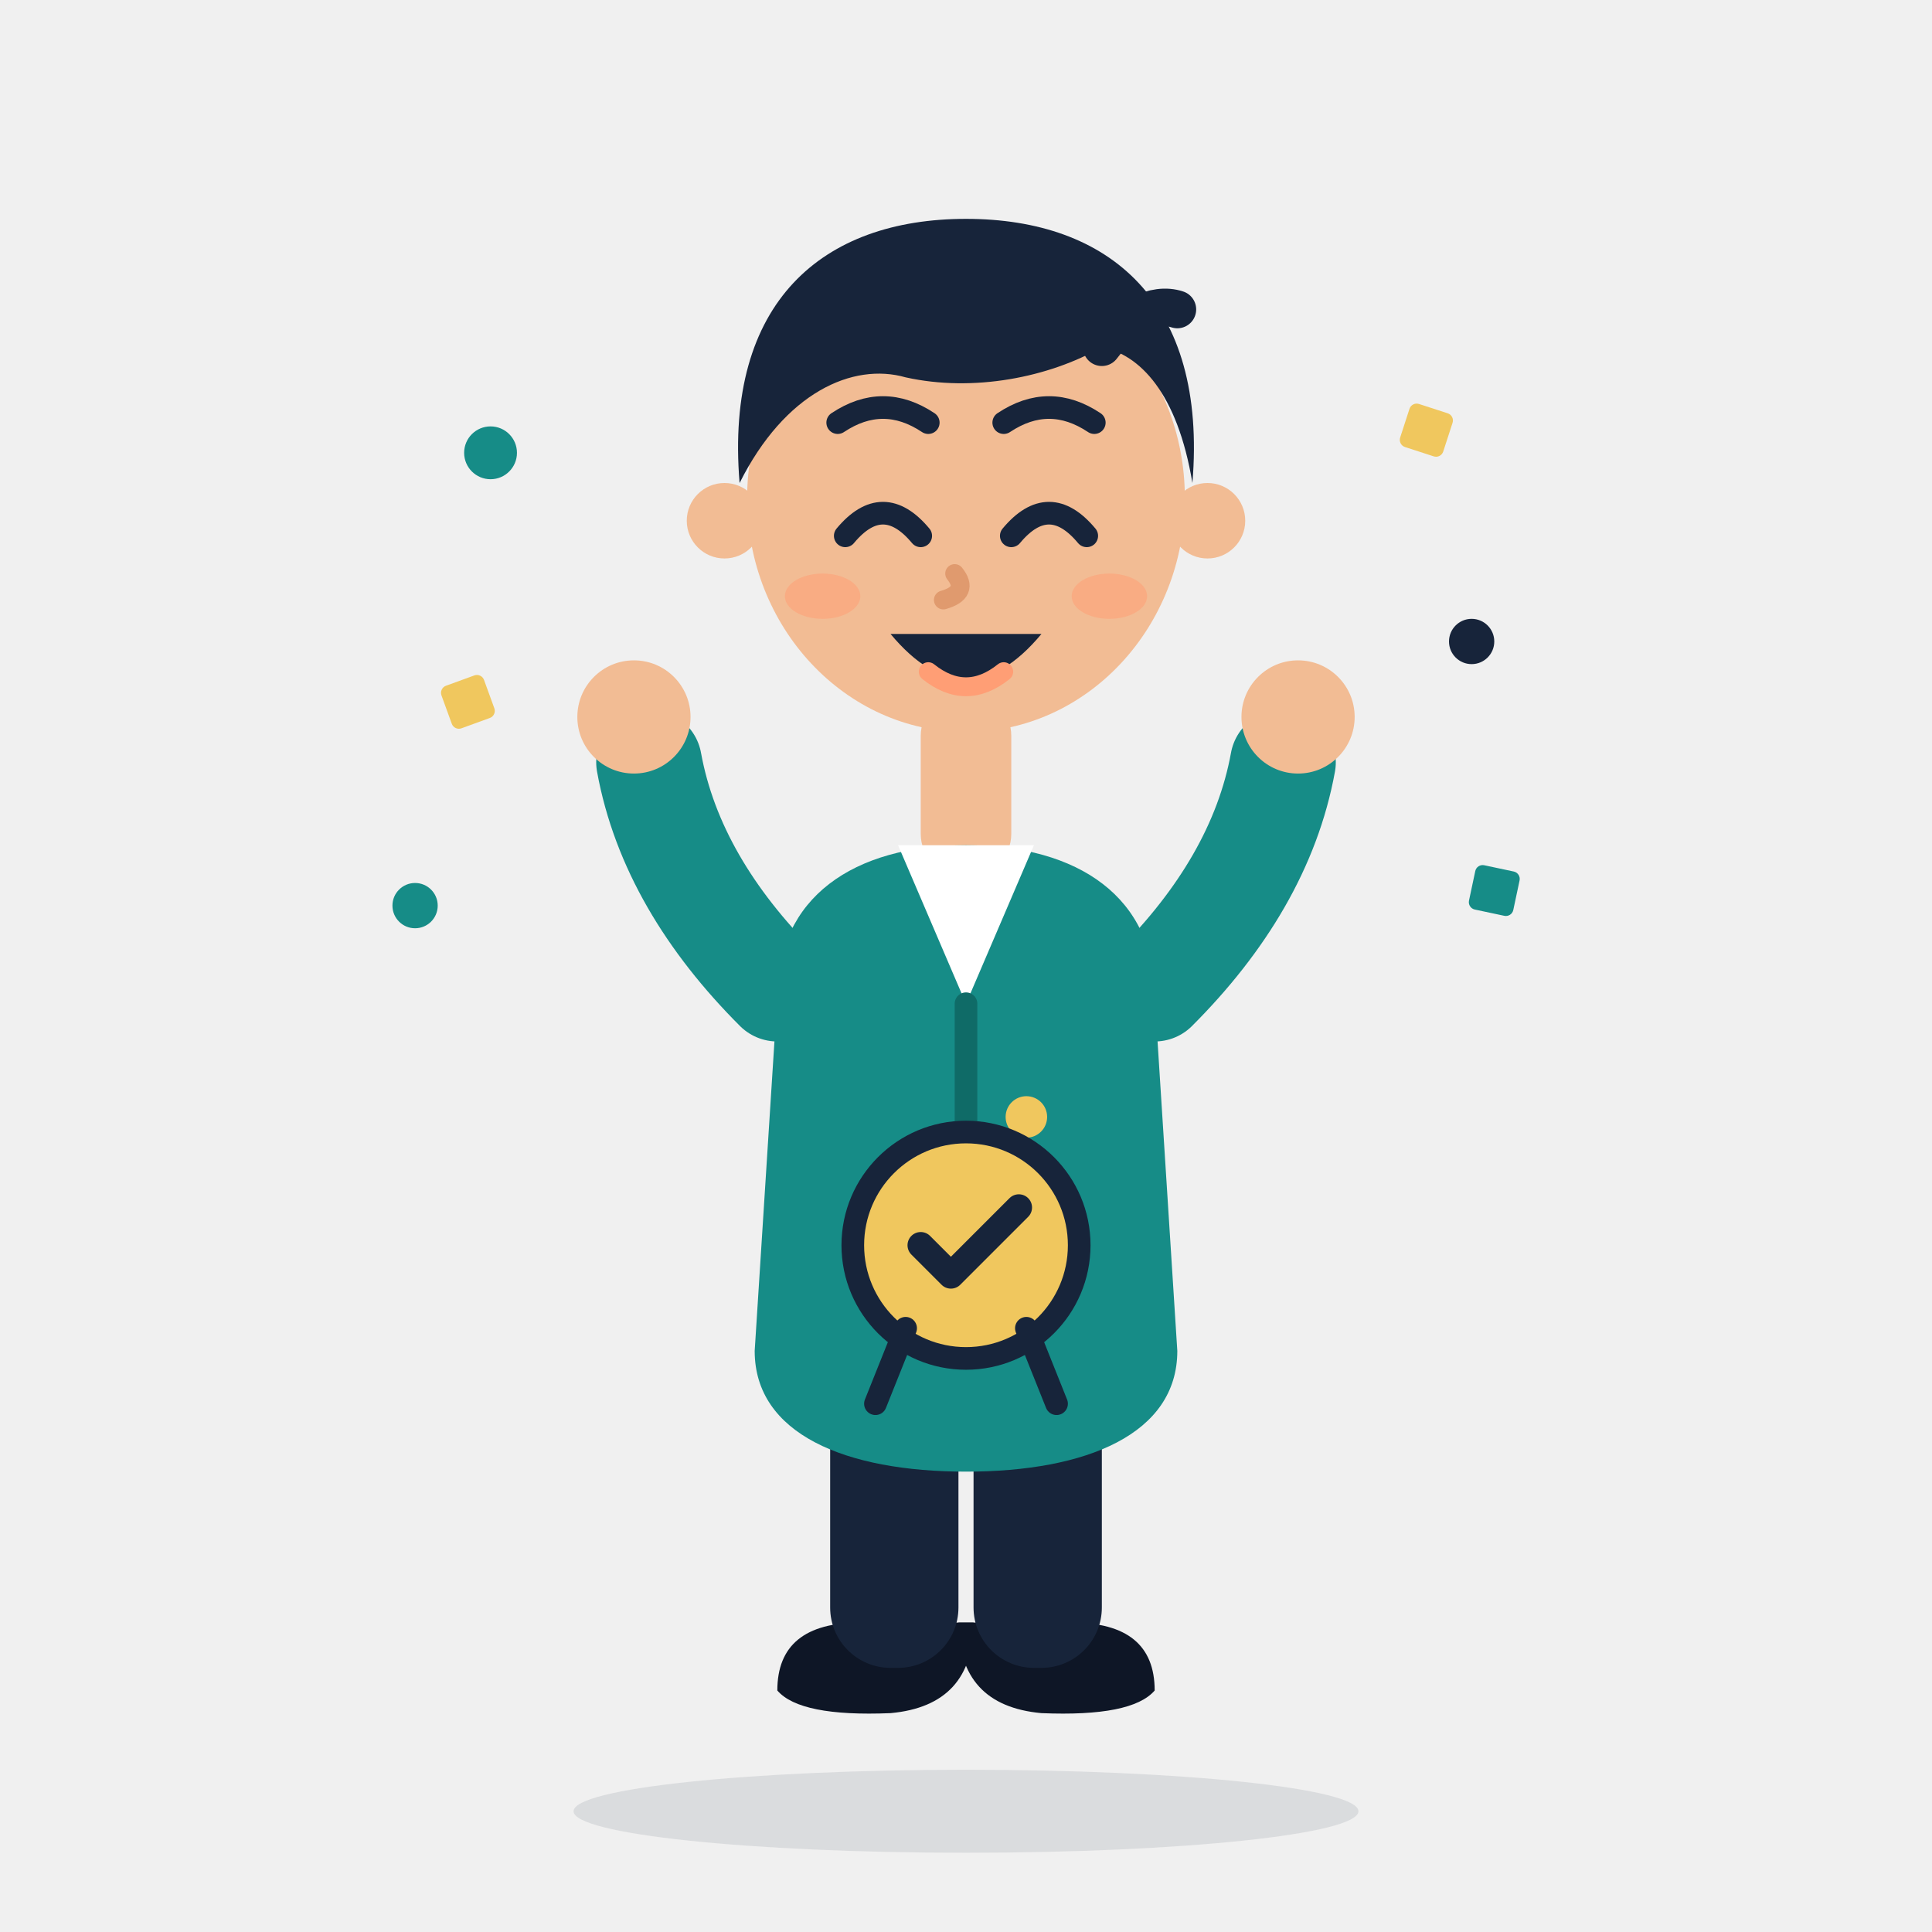
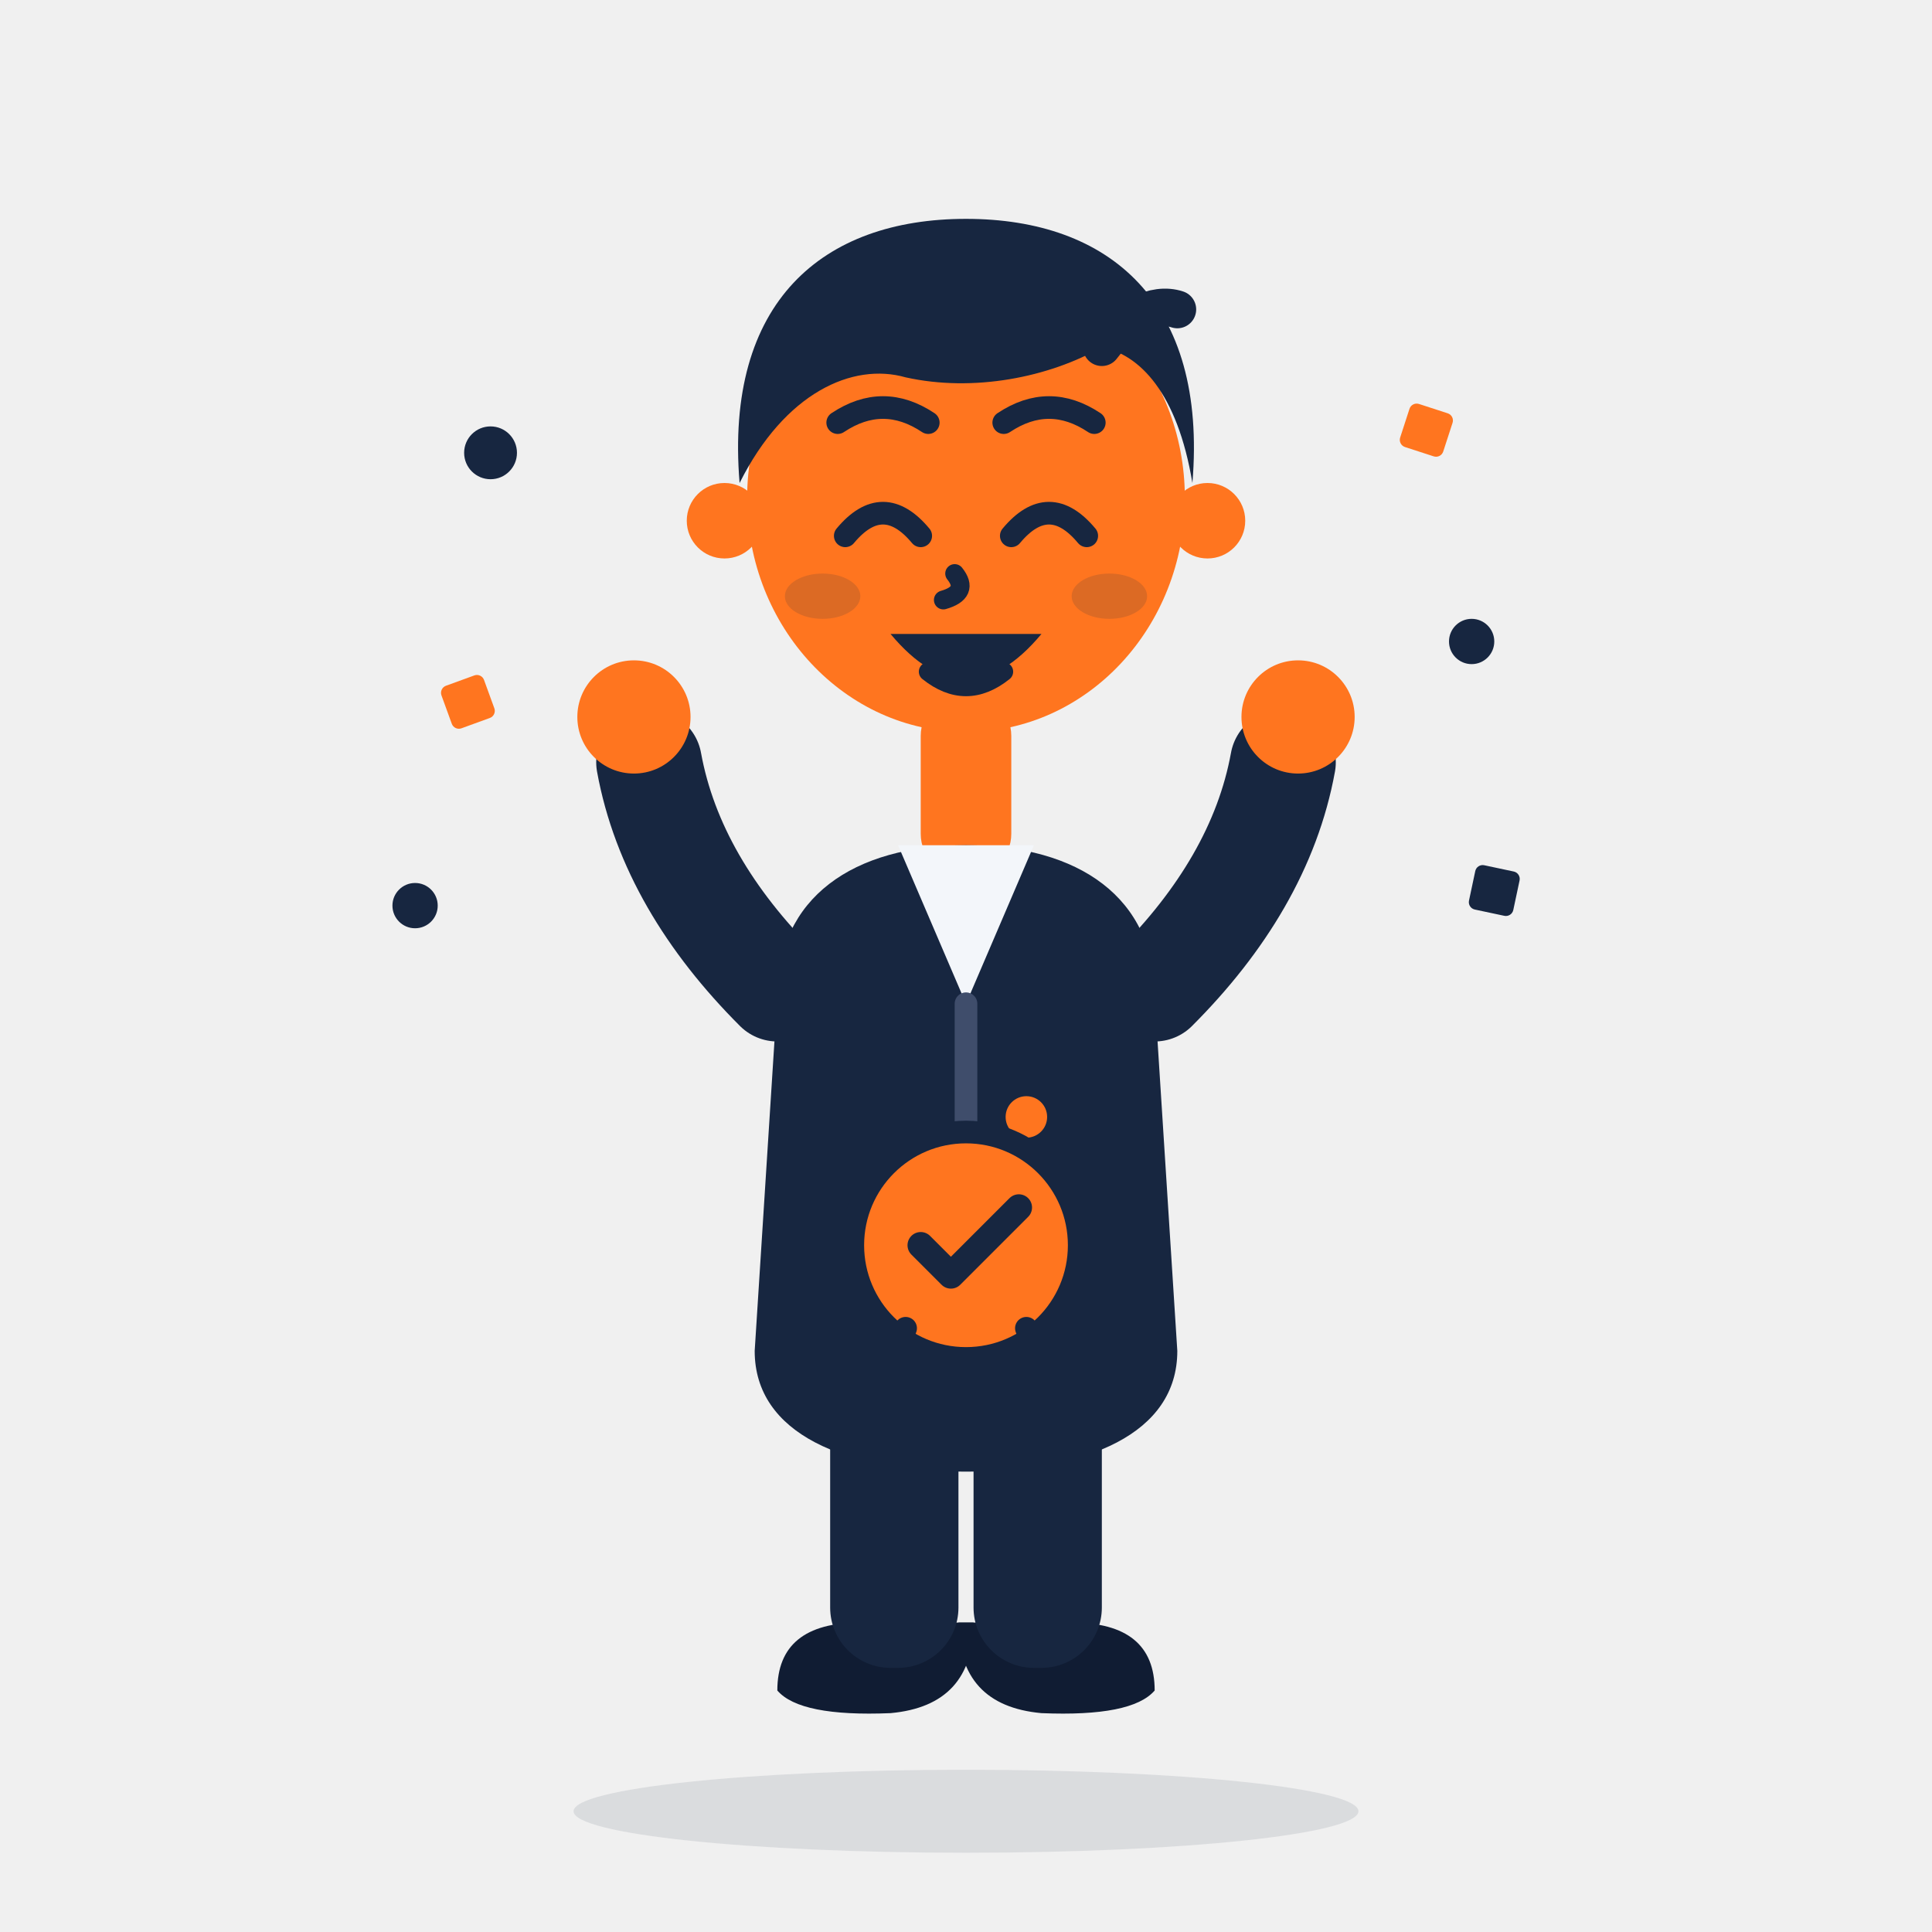
<svg xmlns="http://www.w3.org/2000/svg" viewBox="0 0 512 512" width="512" height="512" fill="none">
-   <ellipse cx="256" cy="480" rx="104" ry="11" fill="#17243A" opacity="0.10" />
-   <path d="M206 448 Q206 430 228 430 L258 430 Q258 452 236 454 Q212 455 206 448 Z" fill="#0E1626" />
-   <path d="M306 448 Q306 430 284 430 L254 430 Q254 452 276 454 Q300 455 306 448 Z" fill="#0E1626" />
-   <rect x="220" y="368" width="34" height="74" rx="16" fill="#17243A" />
-   <rect x="258" y="368" width="34" height="74" rx="16" fill="#17243A" />
-   <rect x="244" y="184" width="24" height="48" rx="11" fill="#F2BC94" />
-   <path d="M206 264 C206 238 226 224 256 224 C286 224 306 238 306 264 L312 358 C312 380 288 390 256 390 C224 390 200 380 200 358 Z" fill="#168C87" />
-   <path d="M238 224 L256 266 L274 224 Z" fill="#FFFFFF" />
-   <path d="M256 266 L256 348" stroke="#0F6B67" stroke-width="6" stroke-linecap="round" />
-   <circle cx="272" cy="296" r="5.5" fill="#F0C75E" />
-   <circle cx="272" cy="324" r="5.5" fill="#F0C75E" />
-   <path d="M206 262 C188 244 176 224 172 202" stroke="#168C87" stroke-width="28" stroke-linecap="round" />
-   <path d="M306 262 C324 244 336 224 340 202" stroke="#168C87" stroke-width="28" stroke-linecap="round" />
-   <circle cx="168" cy="190" r="15" fill="#F2BC94" />
-   <circle cx="344" cy="190" r="15" fill="#F2BC94" />
-   <circle cx="256" cy="330" r="30" fill="#F0C75E" stroke="#17243A" stroke-width="6" />
-   <path d="M244 330 L252 338 L270 320" stroke="#17243A" stroke-width="7" stroke-linecap="round" stroke-linejoin="round" />
-   <path d="M240 352 L232 372" stroke="#17243A" stroke-width="6" stroke-linecap="round" />
-   <path d="M272 352 L280 372" stroke="#17243A" stroke-width="6" stroke-linecap="round" />
-   <circle cx="192" cy="138" r="10" fill="#F2BC94" />
-   <circle cx="320" cy="138" r="10" fill="#F2BC94" />
-   <ellipse cx="256" cy="132" rx="58" ry="62" fill="#F2BC94" />
-   <path d="M196 128 C192 80 218 58 256 58 C294 58 320 80 316 128 C312 104 302 94 292 92 C278 100 258 104 240 100 C226 96 208 104 196 128 Z" fill="#17243A" />
-   <path d="M292 92 C298 84 306 80 312 82" stroke="#17243A" stroke-width="10" stroke-linecap="round" />
-   <path d="M222 112 Q234 104 246 112" stroke="#17243A" stroke-width="6" stroke-linecap="round" />
-   <path d="M266 112 Q278 104 290 112" stroke="#17243A" stroke-width="6" stroke-linecap="round" />
-   <path d="M224 142 Q234 130 244 142" stroke="#17243A" stroke-width="6" stroke-linecap="round" />
-   <path d="M268 142 Q278 130 288 142" stroke="#17243A" stroke-width="6" stroke-linecap="round" />
-   <path d="M253 152 Q257 157 250 159" stroke="#E09A6E" stroke-width="5" stroke-linecap="round" />
-   <path d="M236 168 Q256 192 276 168 Z" fill="#17243A" />
-   <path d="M246 178 Q256 186 266 178" stroke="#FF9E75" stroke-width="5" stroke-linecap="round" />
-   <ellipse cx="218" cy="158" rx="10" ry="6" fill="#FF9E75" opacity="0.55" />
-   <ellipse cx="294" cy="158" rx="10" ry="6" fill="#FF9E75" opacity="0.55" />
-   <circle cx="130" cy="120" r="7" fill="#168C87" />
-   <rect x="372" y="108" width="12" height="12" rx="2" fill="#F0C75E" transform="rotate(18 378 114)" />
-   <circle cx="390" cy="170" r="6" fill="#17243A" />
-   <rect x="118" y="180" width="12" height="12" rx="2" fill="#F0C75E" transform="rotate(-20 124 186)" />
-   <circle cx="110" cy="240" r="6" fill="#168C87" />
-   <rect x="390" y="230" width="12" height="12" rx="2" fill="#168C87" transform="rotate(12 396 236)" />
+   <ellipse cx="256" cy="480" rx="104" ry="11" fill="#172640" opacity="0.10" />
+   <path d="M206 448 Q206 430 228 430 L258 430 Q258 452 236 454 Q212 455 206 448 Z" fill="#101c33" />
+   <path d="M306 448 Q306 430 284 430 L254 430 Q254 452 276 454 Q300 455 306 448 Z" fill="#101c33" />
+   <rect x="220" y="368" width="34" height="74" rx="16" fill="#172640" />
+   <rect x="258" y="368" width="34" height="74" rx="16" fill="#172640" />
+   <rect x="244" y="184" width="24" height="48" rx="11" fill="#ff751f" />
+   <path d="M206 264 C206 238 226 224 256 224 C286 224 306 238 306 264 L312 358 C312 380 288 390 256 390 C224 390 200 380 200 358 Z" fill="#172640" />
+   <path d="M238 224 L256 266 L274 224 Z" fill="#f3f6fa" />
+   <path d="M256 266 L256 348" stroke="#3f4d6b" stroke-width="6" stroke-linecap="round" />
+   <circle cx="272" cy="296" r="5.5" fill="#ff751f" />
+   <circle cx="272" cy="324" r="5.5" fill="#ff751f" />
+   <path d="M206 262 C188 244 176 224 172 202" stroke="#172640" stroke-width="28" stroke-linecap="round" />
+   <path d="M306 262 C324 244 336 224 340 202" stroke="#172640" stroke-width="28" stroke-linecap="round" />
+   <circle cx="168" cy="190" r="15" fill="#ff751f" />
+   <circle cx="344" cy="190" r="15" fill="#ff751f" />
+   <circle cx="256" cy="330" r="30" fill="#ff751f" stroke="#172640" stroke-width="6" />
+   <path d="M244 330 L252 338 L270 320" stroke="#172640" stroke-width="7" stroke-linecap="round" stroke-linejoin="round" />
+   <path d="M240 352 L232 372" stroke="#172640" stroke-width="6" stroke-linecap="round" />
+   <path d="M272 352 L280 372" stroke="#172640" stroke-width="6" stroke-linecap="round" />
+   <circle cx="192" cy="138" r="10" fill="#ff751f" />
+   <circle cx="320" cy="138" r="10" fill="#ff751f" />
+   <ellipse cx="256" cy="132" rx="58" ry="62" fill="#ff751f" />
+   <path d="M196 128 C192 80 218 58 256 58 C294 58 320 80 316 128 C312 104 302 94 292 92 C278 100 258 104 240 100 C226 96 208 104 196 128 Z" fill="#172640" />
+   <path d="M292 92 C298 84 306 80 312 82" stroke="#172640" stroke-width="10" stroke-linecap="round" />
+   <path d="M222 112 Q234 104 246 112" stroke="#172640" stroke-width="6" stroke-linecap="round" />
+   <path d="M266 112 Q278 104 290 112" stroke="#172640" stroke-width="6" stroke-linecap="round" />
+   <path d="M224 142 Q234 130 244 142" stroke="#172640" stroke-width="6" stroke-linecap="round" />
+   <path d="M268 142 Q278 130 288 142" stroke="#172640" stroke-width="6" stroke-linecap="round" />
+   <path d="M253 152 Q257 157 250 159" stroke="#172640" stroke-width="5" stroke-linecap="round" />
+   <path d="M236 168 Q256 192 276 168 Z" fill="#172640" />
+   <path d="M246 178 Q256 186 266 178" stroke="#172640" stroke-width="5" stroke-linecap="round" />
+   <ellipse cx="218" cy="158" rx="10" ry="6" fill="#172640" opacity="0.15" />
+   <ellipse cx="294" cy="158" rx="10" ry="6" fill="#172640" opacity="0.15" />
+   <circle cx="130" cy="120" r="7" fill="#172640" />
+   <rect x="372" y="108" width="12" height="12" rx="2" fill="#ff751f" transform="rotate(18 378 114)" />
+   <circle cx="390" cy="170" r="6" fill="#172640" />
+   <rect x="118" y="180" width="12" height="12" rx="2" fill="#ff751f" transform="rotate(-20 124 186)" />
+   <circle cx="110" cy="240" r="6" fill="#172640" />
+   <rect x="390" y="230" width="12" height="12" rx="2" fill="#172640" transform="rotate(12 396 236)" />
</svg>
